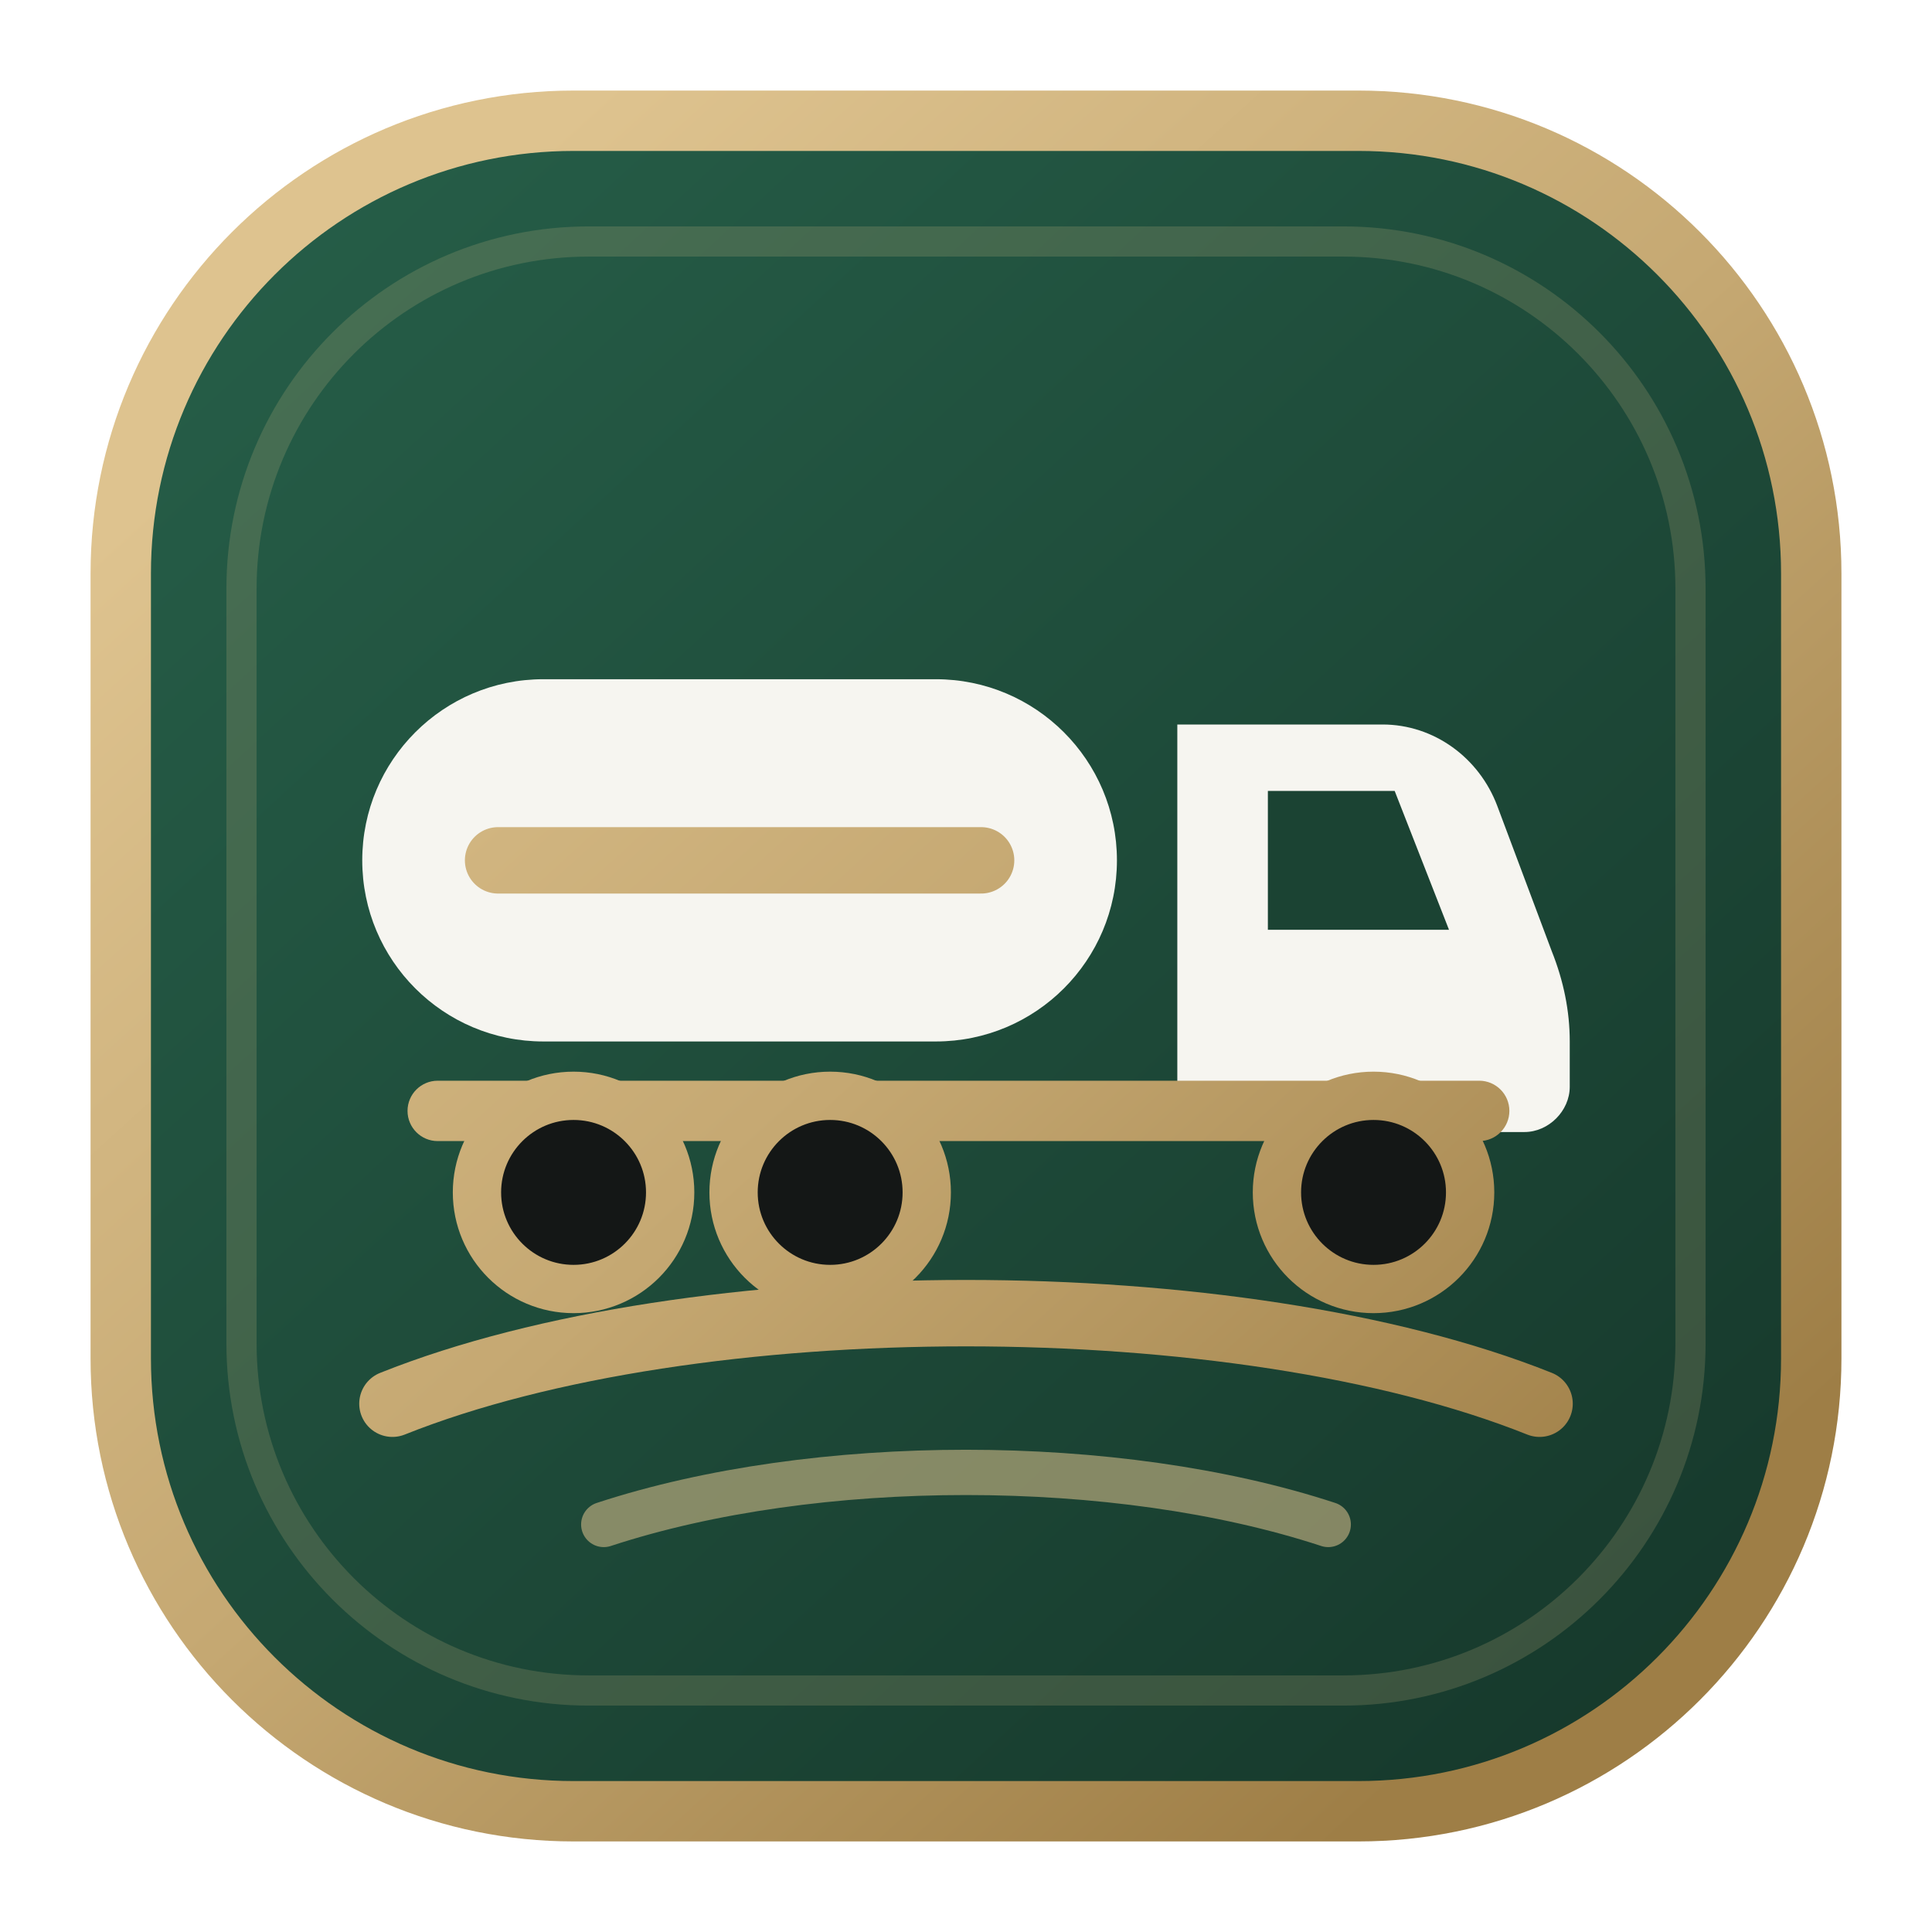
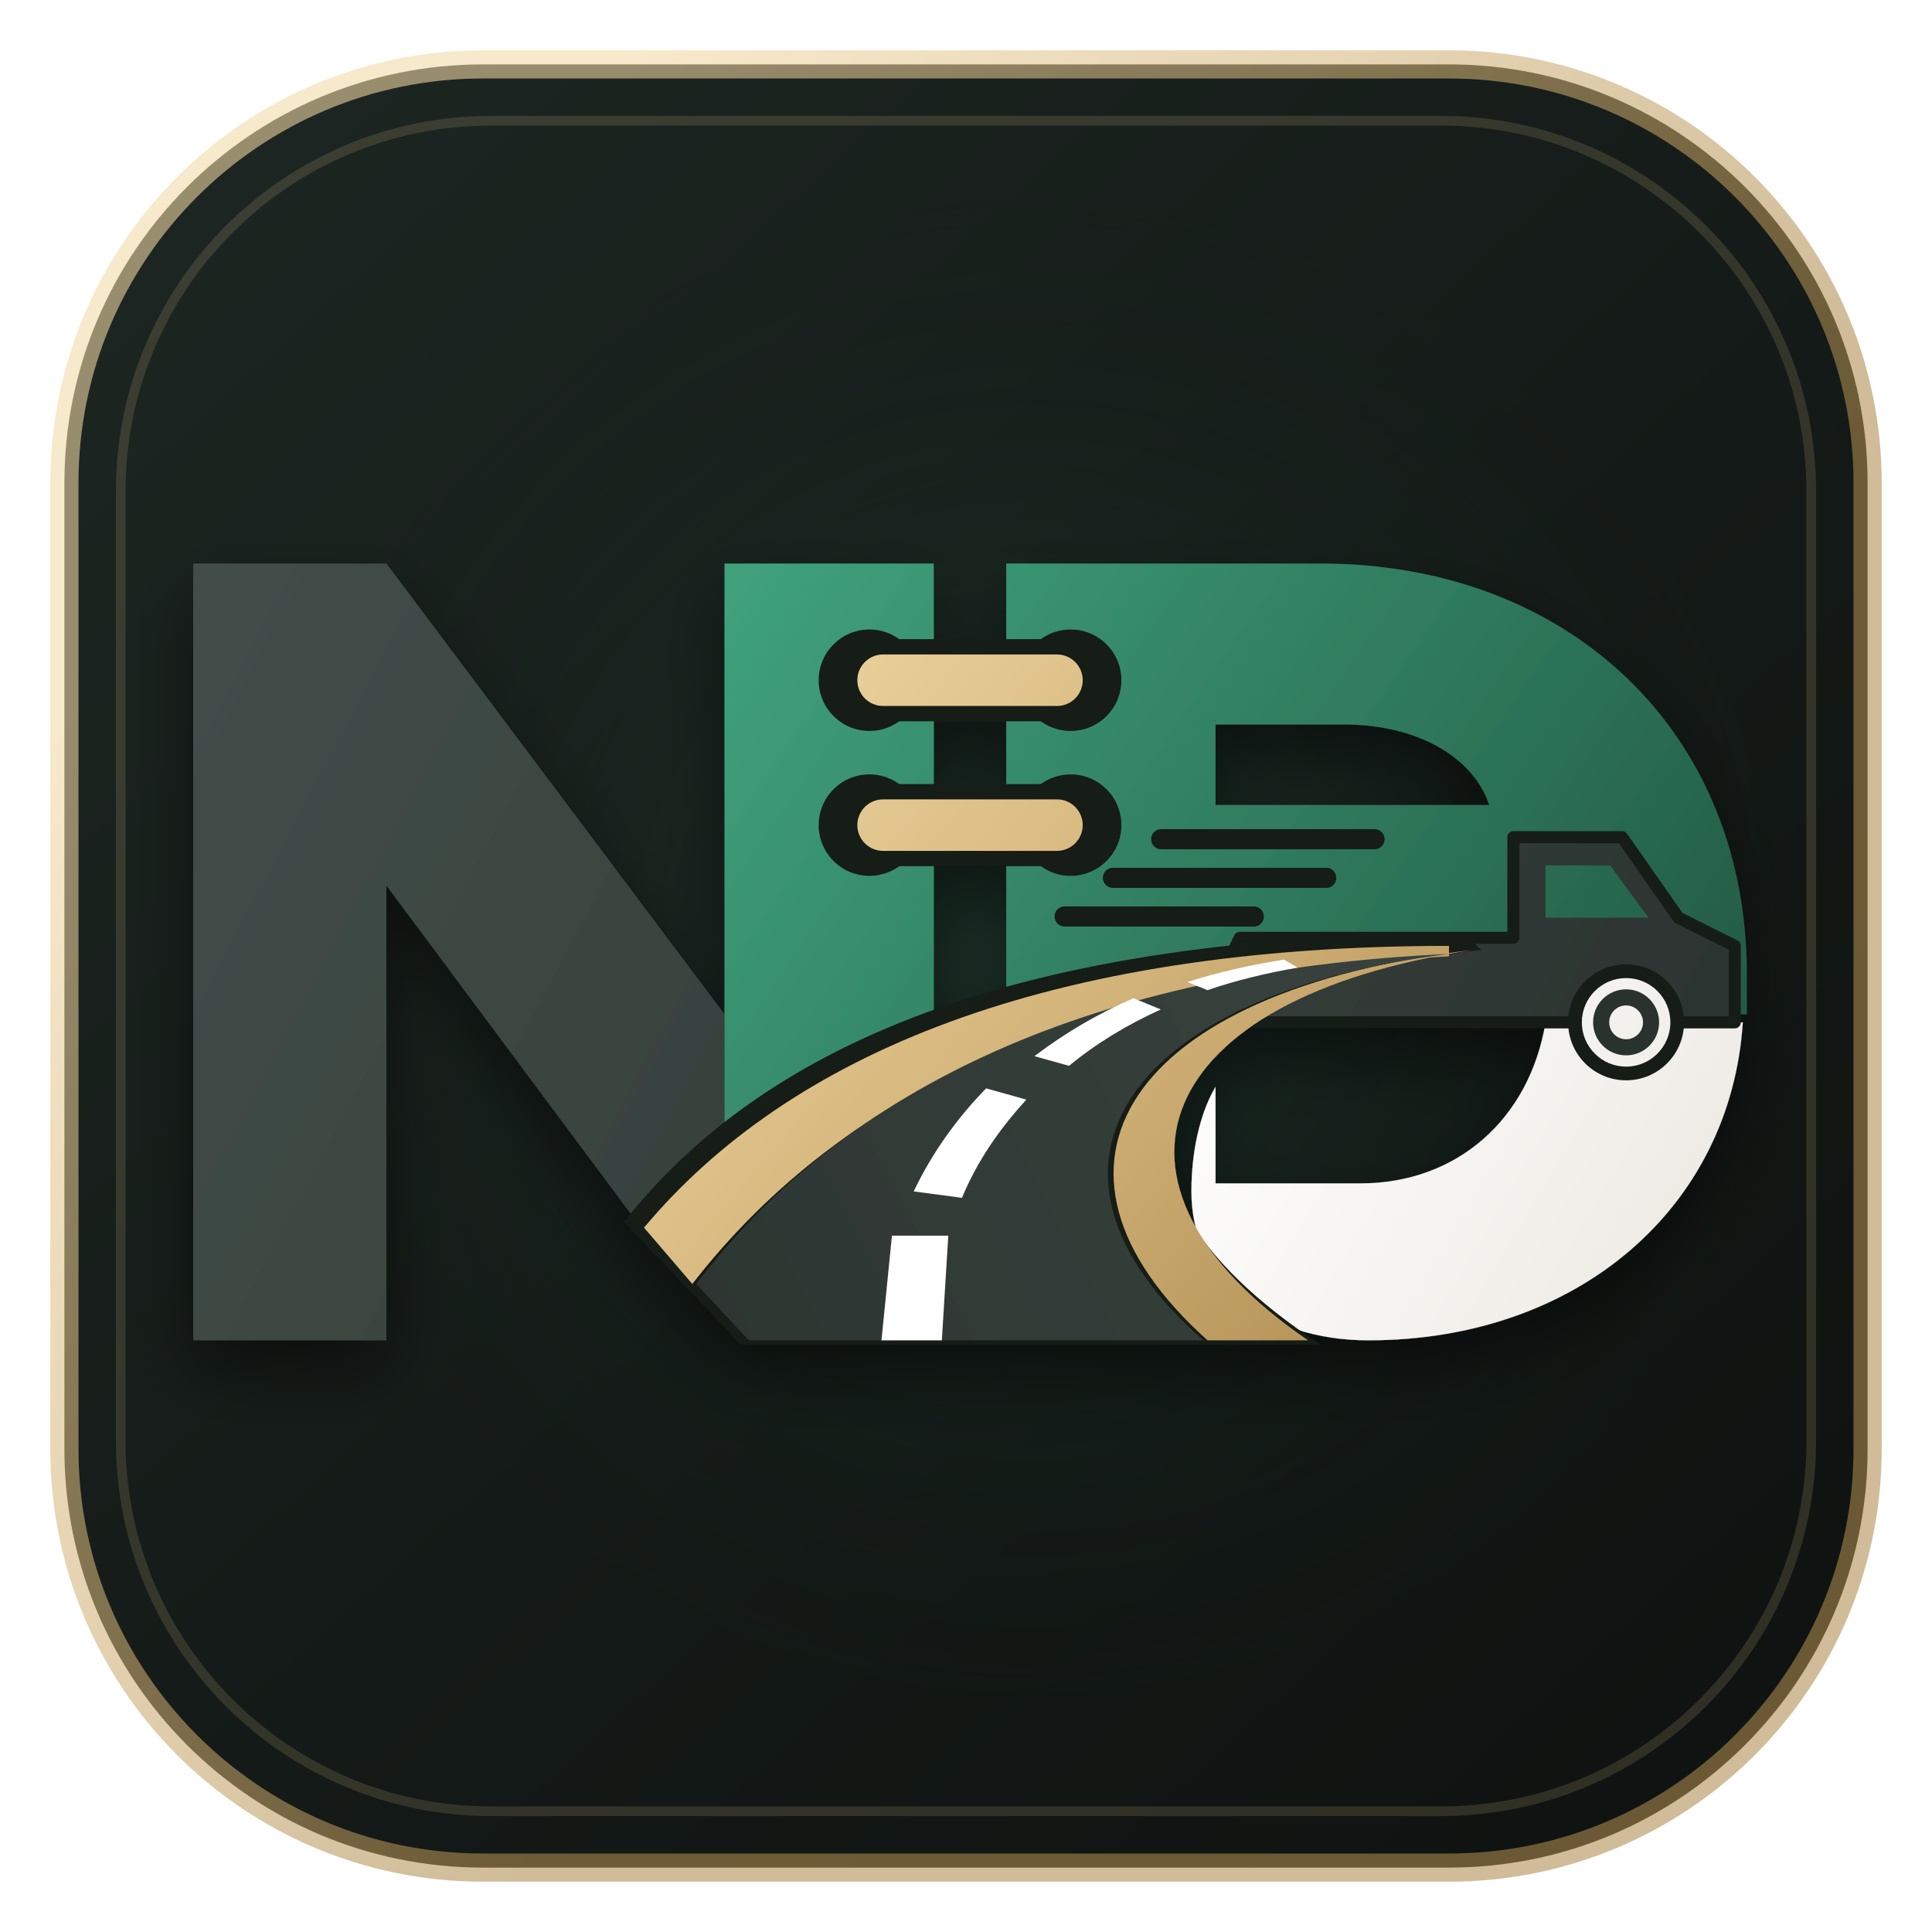
- <svg xmlns="http://www.w3.org/2000/svg" width="256" height="256" viewBox="0 0 64 64" fill="none">
+ <svg xmlns="http://www.w3.org/2000/svg" width="1024" height="1024" viewBox="0 0 240 240" fill="none">
  <defs>
-     <linearGradient id="ndForestBg" x1="8" y1="6" x2="56" y2="58" gradientUnits="userSpaceOnUse">
-       <stop offset="0%" stop-color="#265E48" />
-       <stop offset="100%" stop-color="#16382B" />
+     <linearGradient id="ndBg" x1="20" y1="10" x2="220" y2="230" gradientUnits="userSpaceOnUse">
+       <stop offset="0%" stop-color="#1D2622" />
+       <stop offset="55%" stop-color="#141A17" />
+       <stop offset="100%" stop-color="#0E1210" />
    </linearGradient>
-     <linearGradient id="ndChampagneAccent" x1="12" y1="10" x2="52" y2="54" gradientUnits="userSpaceOnUse">
-       <stop offset="0%" stop-color="#DEC38F" />
-       <stop offset="50%" stop-color="#C5A872" />
-       <stop offset="100%" stop-color="#9E7E46" />
+     <radialGradient id="ndGlow" cx="128" cy="118" r="98" gradientUnits="userSpaceOnUse">
+       <stop offset="0%" stop-color="#2D6E55" stop-opacity="0.28" />
+       <stop offset="100%" stop-color="#141A17" stop-opacity="0" />
+     </radialGradient>
+     <linearGradient id="ndEmerald" x1="80" y1="12" x2="200" y2="95" gradientUnits="userSpaceOnUse">
+       <stop offset="0%" stop-color="#3FA17C" />
+       <stop offset="55%" stop-color="#2E775B" />
+       <stop offset="100%" stop-color="#205540" />
    </linearGradient>
+     <linearGradient id="ndGold" x1="65" y1="20" x2="170" y2="110" gradientUnits="userSpaceOnUse">
+       <stop offset="0%" stop-color="#F2DAA6" />
+       <stop offset="50%" stop-color="#D5B67C" />
+       <stop offset="100%" stop-color="#AE8C50" />
+     </linearGradient>
+     <linearGradient id="ndAnthracite" x1="10" y1="12" x2="195" y2="110" gradientUnits="userSpaceOnUse">
+       <stop offset="0%" stop-color="#434E49" />
+       <stop offset="100%" stop-color="#2A322F" />
+     </linearGradient>
+     <linearGradient id="ndAsphalt" x1="75" y1="108" x2="168" y2="60" gradientUnits="userSpaceOnUse">
+       <stop offset="0%" stop-color="#2D3632" />
+       <stop offset="100%" stop-color="#39433F" />
+     </linearGradient>
+     <linearGradient id="ndIvory" x1="134" y1="68" x2="203" y2="109" gradientUnits="userSpaceOnUse">
+       <stop offset="0%" stop-color="#FFFFFF" />
+       <stop offset="100%" stop-color="#EAE7DF" />
+     </linearGradient>
+     <filter id="ndShadow" x="-10%" y="-10%" width="120%" height="125%">
+       <feDropShadow dx="0" dy="4" stdDeviation="4" flood-color="#000000" flood-opacity="0.48" />
+     </filter>
  </defs>
-   <rect x="4" y="4" width="56" height="56" rx="15" fill="url(#ndForestBg)" stroke="url(#ndChampagneAccent)" stroke-width="2" />
-   <rect x="8" y="8" width="48" height="48" rx="11.5" stroke="#DEC38F" stroke-opacity="0.18" stroke-width="1" />
-   <path d="M13 46.5C23 42.5 41 42.5 51 46.5" stroke="url(#ndChampagneAccent)" stroke-width="2.2" stroke-linecap="round" />
-   <path d="M20 50.5C27 48.2 37 48.2 44 50.5" stroke="#DEC38F" stroke-opacity="0.55" stroke-width="1.5" stroke-linecap="round" />
-   <rect x="12" y="22.5" width="25" height="12" rx="6" fill="#F6F5F0" />
-   <path d="M16.5 28.5H32.5" stroke="url(#ndChampagneAccent)" stroke-width="2.2" stroke-linecap="round" />
-   <path d="M39 24H45.8C47.5 24 49 25.1 49.6 26.7L51.4 31.5C51.8 32.5 52 33.5 52 34.5V36C52 36.8 51.3 37.5 50.5 37.5H39V24Z" fill="#F6F5F0" />
-   <path d="M42 26.2H46.2L48 30.8H42V26.2Z" fill="#1B4333" />
-   <rect x="13.5" y="35.8" width="36.5" height="2" rx="1" fill="url(#ndChampagneAccent)" />
-   <circle cx="19" cy="39.5" r="3.2" fill="#141716" stroke="url(#ndChampagneAccent)" stroke-width="1.6" />
-   <circle cx="27.5" cy="39.5" r="3.2" fill="#141716" stroke="url(#ndChampagneAccent)" stroke-width="1.6" />
-   <circle cx="45.5" cy="39.5" r="3.2" fill="#141716" stroke="url(#ndChampagneAccent)" stroke-width="1.6" />
+   <rect x="8" y="8" width="224" height="224" rx="52" fill="url(#ndBg)" stroke="url(#ndGold)" stroke-width="3.5" stroke-opacity="0.58" />
+   <rect x="15" y="15" width="210" height="210" rx="46" stroke="#DEC38F" stroke-width="1.2" stroke-opacity="0.16" />
+   <circle cx="128" cy="118" r="94" fill="url(#ndGlow)" />
+   <g transform="translate(14, 58)" filter="url(#ndShadow)">
+     <path d="M 10 12 H 34 L 76 68 V 96 L 66 95 L 34 52 V 108.5 H 10 V 12 Z" fill="url(#ndAnthracite)" />
+     <path d="M 76 12 H 102 V 68 L 76 86 V 12 Z" fill="url(#ndEmerald)" />
+     <path fill-rule="evenodd" clip-rule="evenodd" d="M 111 12 H 150 C 181 12, 203 33, 203 63 V 68 H 111 V 12 Z          M 137 32 H 153 C 162 32, 169 36, 171 42 H 137 V 32 Z" fill="url(#ndEmerald)" />
+     <rect x="129" y="45" width="29" height="2.5" rx="1.25" fill="#141A17" />
+     <rect x="123" y="49.8" width="29" height="2.5" rx="1.25" fill="#141A17" />
+     <rect x="117" y="54.6" width="26" height="2.5" rx="1.25" fill="#141A17" />
+     <circle cx="94" cy="26.5" r="6.3" fill="#141A17" />
+     <circle cx="119" cy="26.5" r="6.3" fill="#141A17" />
+     <rect x="92" y="21.4" width="29" height="10.2" rx="5.1" fill="#141A17" />
+     <rect x="92.5" y="23.3" width="28" height="6.4" rx="3.2" fill="url(#ndGold)" />
+     <circle cx="94" cy="44.5" r="6.3" fill="#141A17" />
+     <circle cx="119" cy="44.5" r="6.3" fill="#141A17" />
+     <rect x="92" y="39.4" width="29" height="10.2" rx="5.1" fill="#141A17" />
+     <rect x="92.5" y="41.3" width="28" height="6.4" rx="3.2" fill="url(#ndGold)" />
+     <path d="M 178 69 H 202.5 C 201 92, 182 108.5, 156 108.5 C 143 108.5, 134 101, 134 90 C 134 84, 135.5 79.5, 137 77 V 89 H 155 C 167 89, 176 81, 178 69 Z" fill="url(#ndIvory)" />
+     <path d="M 140 58.5 H 174 V 46 H 187.5 L 194.5 56 L 201.5 59.5 V 69 H 135 L 140 58.5 Z" fill="url(#ndAnthracite)" stroke="#141A17" stroke-width="1.5" stroke-linejoin="round" />
+     <path d="M 178 49.5 H 186 L 190.8 56 H 178 V 49.5 Z" fill="url(#ndEmerald)" />
+     <path d="M 63.5 93.8 C 81.5 71, 114 58, 168 58 L 170 60 C 127 65, 118 88, 150 109 H 78 L 63.5 93.8 Z" fill="#141A17" />
+     <path d="M 66 94.5 C 84 73, 116 59.5, 166 59.5 L 166 60.8 C 122 63, 91 77, 72 101.5 L 66 94.5 Z" fill="url(#ndGold)" />
+     <path d="M 169 60 C 126 65, 112 87, 136 108.5 H 148.5 C 120 89, 129 66, 169 60 Z" fill="url(#ndGold)" />
+     <path d="M 72.5 101.5 C 91 77, 122 62.5, 166 60.5 C 126 65.5, 111 87, 135.5 108.5 H 79 L 72.5 101.5 Z" fill="url(#ndAsphalt)" />
+     <path d="M 95.5 108.5 L 96.8 95.5 H 103.8 L 103 108.5 H 95.5 Z" fill="url(#ndIvory)" />
+     <path d="M 99.5 90 C 101.8 85.2, 104.8 81, 108.5 77.2 L 113.5 78.6 C 110.2 82.2, 107.4 86.2, 105.5 90.8 L 99.5 90 Z" fill="url(#ndIvory)" />
+     <path d="M 114.5 73.2 C 118.2 70.4, 122.2 68, 126.8 66 L 130.2 67.4 C 126 69.3, 122.2 71.6, 118.8 74.4 L 114.5 73.2 Z" fill="url(#ndIvory)" />
+     <path d="M 133.5 64 C 137.2 62.8, 141.2 61.9, 145.5 61.2 L 147.2 62.2 C 143.2 62.9, 139.5 63.8, 136 65 L 133.5 64 Z" fill="url(#ndIvory)" />
+     <circle cx="188" cy="69" r="7.2" fill="#141A17" />
+     <circle cx="188" cy="69" r="5.5" fill="url(#ndIvory)" />
+     <circle cx="188" cy="69" r="4.1" fill="#29312E" />
+     <circle cx="188" cy="69" r="2.1" fill="url(#ndIvory)" />
+   </g>
</svg>
